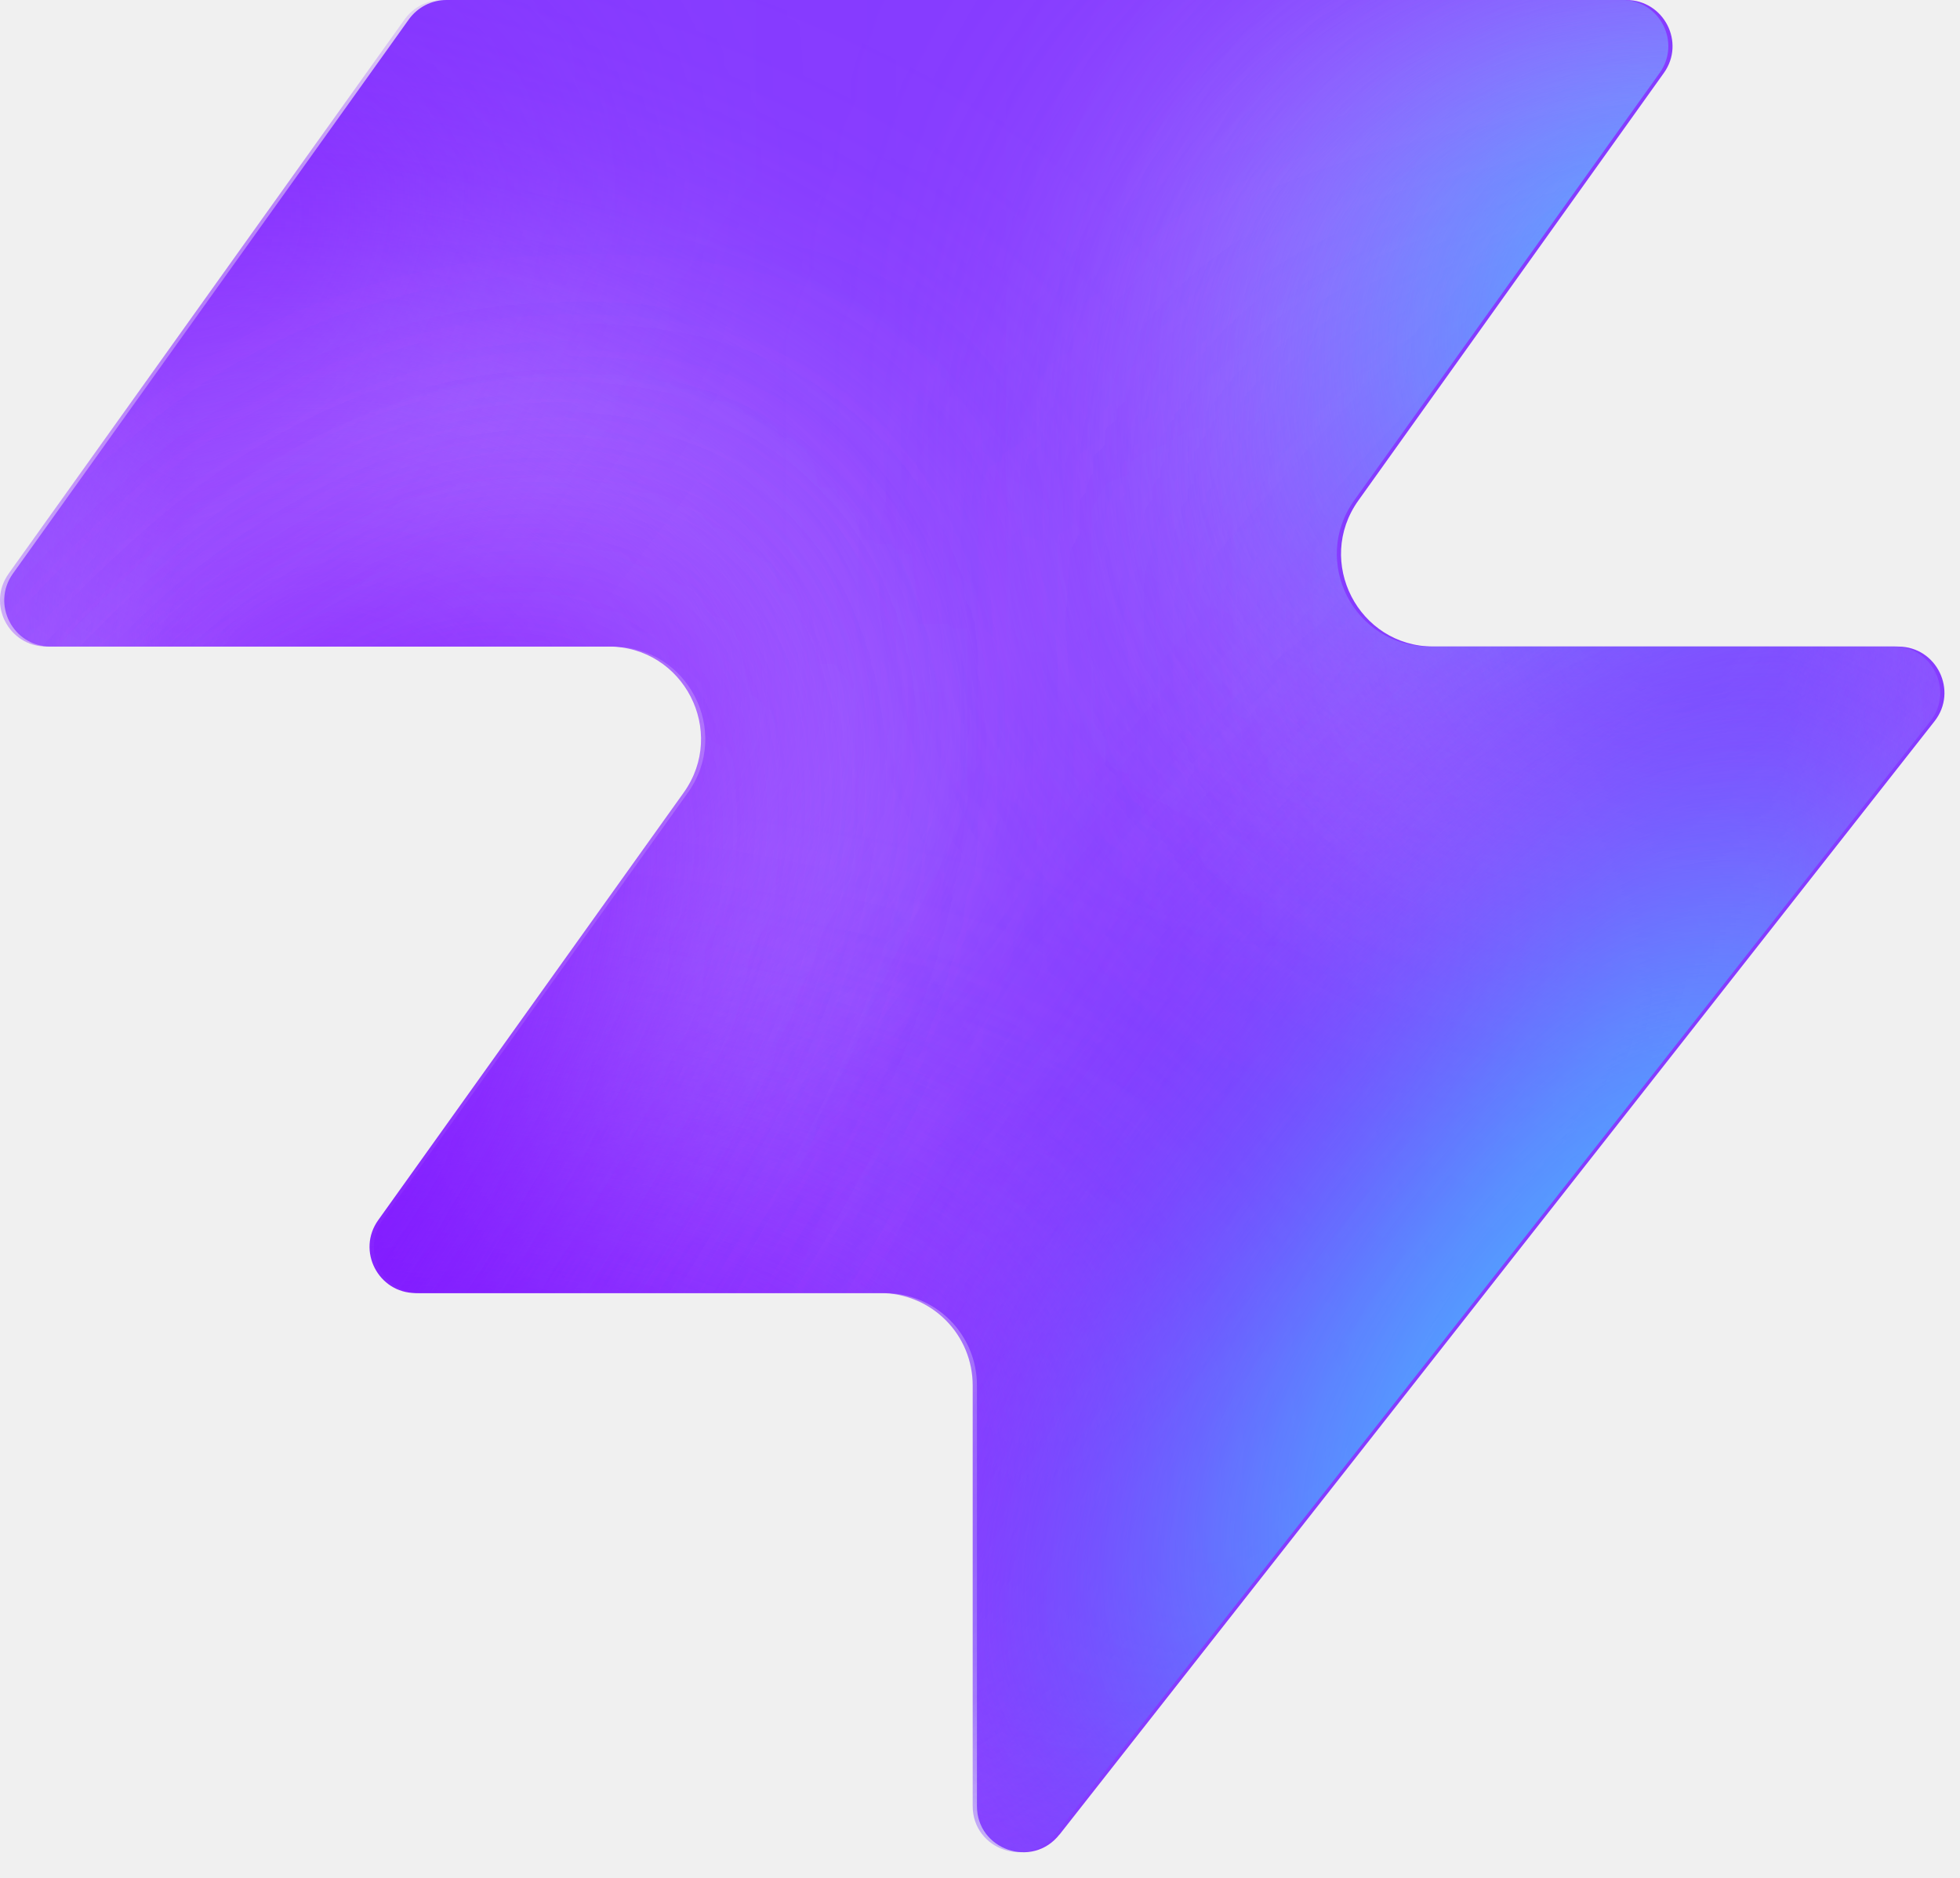
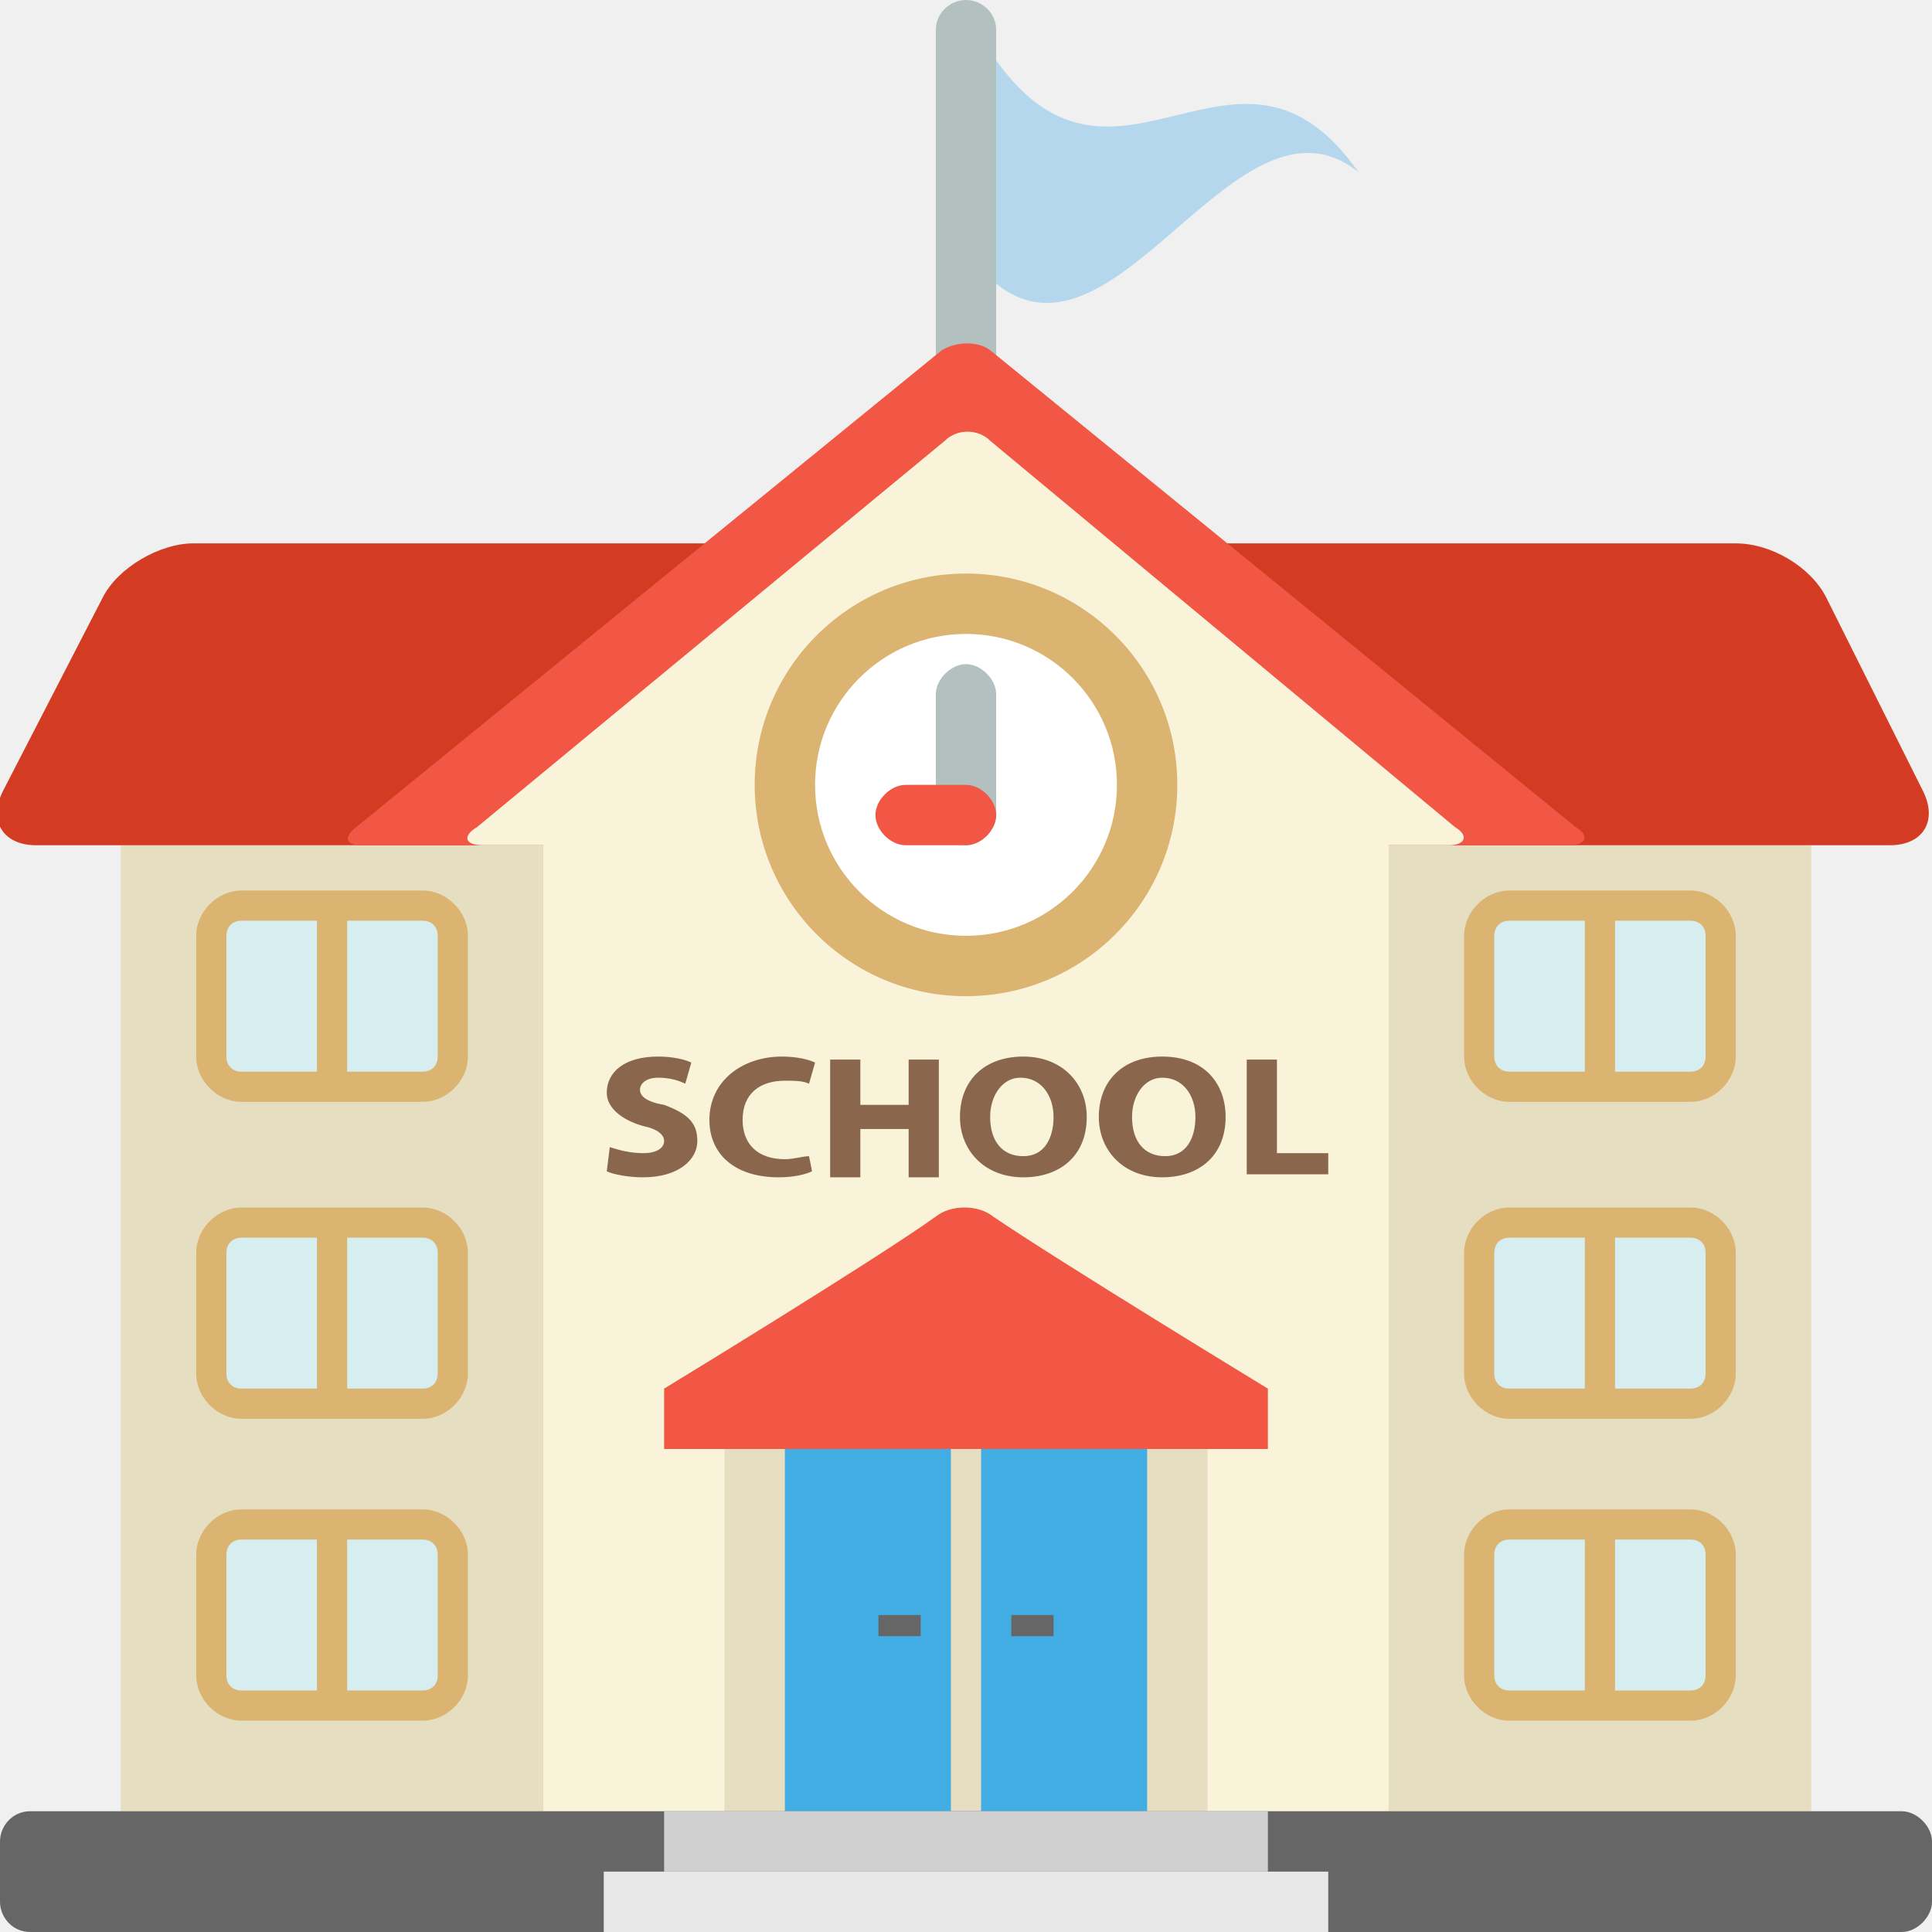
- <svg xmlns="http://www.w3.org/2000/svg" width="48" height="46" fill="none" viewBox="0 0 48 46">
-   <path fill="#863bff" d="M25.946 44.938c-.664.845-2.021.375-2.021-.698V33.937a2.26 2.26 0 0 0-2.262-2.262H10.287c-.92 0-1.456-1.04-.92-1.788l7.48-10.471c1.07-1.497 0-3.578-1.842-3.578H1.237c-.92 0-1.456-1.04-.92-1.788L10.013.474c.214-.297.556-.474.92-.474h28.894c.92 0 1.456 1.04.92 1.788l-7.48 10.471c-1.07 1.498 0 3.579 1.842 3.579h11.377c.943 0 1.473 1.088.89 1.83L25.947 44.94z" style="fill:#863bff;fill:color(display-p3 .525 .23 1);fill-opacity:1" />
-   <mask id="a" width="48" height="46" x="0" y="0" maskUnits="userSpaceOnUse" style="mask-type:alpha">
-     <path fill="#000" d="M25.842 44.938c-.664.844-2.021.375-2.021-.698V33.937a2.26 2.26 0 0 0-2.262-2.262H10.183c-.92 0-1.456-1.04-.92-1.788l7.48-10.471c1.07-1.498 0-3.579-1.842-3.579H1.133c-.92 0-1.456-1.04-.92-1.787L9.91.473c.214-.297.556-.474.92-.474h28.894c.92 0 1.456 1.04.92 1.788l-7.48 10.471c-1.07 1.498 0 3.578 1.842 3.578h11.377c.943 0 1.473 1.088.89 1.832L25.843 44.94z" style="fill:#000;fill-opacity:1" />
-   </mask>
-   <g mask="url(#a)">
-     <g filter="url(#b)">
-       <ellipse cx="5.508" cy="14.704" fill="#ede6ff" rx="5.508" ry="14.704" style="fill:#ede6ff;fill:color(display-p3 .927 .903 1);fill-opacity:1" transform="matrix(.00324 1 1 -.00324 -4.47 31.516)" />
-     </g>
-     <g filter="url(#c)">
-       <ellipse cx="10.399" cy="29.851" fill="#ede6ff" rx="10.399" ry="29.851" style="fill:#ede6ff;fill:color(display-p3 .927 .903 1);fill-opacity:1" transform="matrix(.00324 1 1 -.00324 -39.328 7.883)" />
-     </g>
-     <g filter="url(#d)">
-       <ellipse cx="5.508" cy="30.487" fill="#7e14ff" rx="5.508" ry="30.487" style="fill:#7e14ff;fill:color(display-p3 .492 .077 1);fill-opacity:1" transform="rotate(89.814 -25.913 -14.639)scale(1 -1)" />
-     </g>
-     <g filter="url(#e)">
-       <ellipse cx="5.508" cy="30.599" fill="#7e14ff" rx="5.508" ry="30.599" style="fill:#7e14ff;fill:color(display-p3 .492 .077 1);fill-opacity:1" transform="rotate(89.814 -32.644 -3.334)scale(1 -1)" />
-     </g>
-     <g filter="url(#f)">
-       <ellipse cx="5.508" cy="30.599" fill="#7e14ff" rx="5.508" ry="30.599" style="fill:#7e14ff;fill:color(display-p3 .492 .077 1);fill-opacity:1" transform="matrix(.00324 1 1 -.00324 -34.34 30.47)" />
-     </g>
-     <g filter="url(#g)">
-       <ellipse cx="14.072" cy="22.078" fill="#ede6ff" rx="14.072" ry="22.078" style="fill:#ede6ff;fill:color(display-p3 .927 .903 1);fill-opacity:1" transform="rotate(93.35 24.506 48.493)scale(-1 1)" />
-     </g>
-     <g filter="url(#h)">
-       <ellipse cx="3.47" cy="21.501" fill="#7e14ff" rx="3.47" ry="21.501" style="fill:#7e14ff;fill:color(display-p3 .492 .077 1);fill-opacity:1" transform="rotate(89.009 28.708 47.59)scale(-1 1)" />
-     </g>
-     <g filter="url(#i)">
-       <ellipse cx="3.47" cy="21.501" fill="#7e14ff" rx="3.47" ry="21.501" style="fill:#7e14ff;fill:color(display-p3 .492 .077 1);fill-opacity:1" transform="rotate(89.009 28.708 47.59)scale(-1 1)" />
-     </g>
-     <g filter="url(#j)">
-       <ellipse cx=".387" cy="8.972" fill="#7e14ff" rx="4.407" ry="29.108" style="fill:#7e14ff;fill:color(display-p3 .492 .077 1);fill-opacity:1" transform="rotate(39.51 .387 8.972)" />
-     </g>
-     <g filter="url(#k)">
-       <ellipse cx="47.523" cy="-6.092" fill="#7e14ff" rx="4.407" ry="29.108" style="fill:#7e14ff;fill:color(display-p3 .492 .077 1);fill-opacity:1" transform="rotate(37.892 47.523 -6.092)" />
-     </g>
-     <g filter="url(#l)">
-       <ellipse cx="41.412" cy="6.333" fill="#47bfff" rx="5.971" ry="9.665" style="fill:#47bfff;fill:color(display-p3 .28 .748 1);fill-opacity:1" transform="rotate(37.892 41.412 6.333)" />
-     </g>
-     <g filter="url(#m)">
-       <ellipse cx="-1.879" cy="38.332" fill="#7e14ff" rx="4.407" ry="29.108" style="fill:#7e14ff;fill:color(display-p3 .492 .077 1);fill-opacity:1" transform="rotate(37.892 -1.88 38.332)" />
-     </g>
-     <g filter="url(#n)">
-       <ellipse cx="-1.879" cy="38.332" fill="#7e14ff" rx="4.407" ry="29.108" style="fill:#7e14ff;fill:color(display-p3 .492 .077 1);fill-opacity:1" transform="rotate(37.892 -1.88 38.332)" />
-     </g>
-     <g filter="url(#o)">
-       <ellipse cx="35.651" cy="29.907" fill="#7e14ff" rx="4.407" ry="29.108" style="fill:#7e14ff;fill:color(display-p3 .492 .077 1);fill-opacity:1" transform="rotate(37.892 35.651 29.907)" />
-     </g>
-     <g filter="url(#p)">
-       <ellipse cx="38.418" cy="32.4" fill="#47bfff" rx="5.971" ry="15.297" style="fill:#47bfff;fill:color(display-p3 .28 .748 1);fill-opacity:1" transform="rotate(37.892 38.418 32.4)" />
-     </g>
+ <svg xmlns="http://www.w3.org/2000/svg" width="800px" height="800px" viewBox="0 0 64 64" aria-hidden="true" role="img" class="iconify iconify--emojione" preserveAspectRatio="xMidYMid meet">
+   <path d="M33 11.8c0 .5-.5 1-1 1s-1-.5-1-1V1c0-.6.5-1 1-1s1 .4 1 1v10.8" fill="#b2c1c0">
+ 
+ </path>
+   <path fill="#e5dec1" d="M4 28h56v32H4z">
+ 
+ </path>
+   <path d="M60.5 19.8c-.5-1-1.8-1.8-3-1.8H6.4c-1.1 0-2.5.8-3 1.8L.1 26.2c-.5 1 0 1.8 1.1 1.8h61.4c1.1 0 1.6-.8 1.1-1.8l-3.2-6.4" fill="#d33b23">
+ 
+ </path>
+   <g fill="#d6eef0">
+     <path d="M15 45c0 .5-.4 1-1 1H8c-.6 0-1-.5-1-1v-4c0-.5.4-1 1-1h6c.6 0 1 .5 1 1v4">
+ 
+ </path>
+     <path d="M15 35c0 .5-.4 1-1 1H8c-.6 0-1-.5-1-1v-4c0-.5.4-1 1-1h6c.6 0 1 .5 1 1v4">
+ 
+ </path>
  </g>
-   <defs>
-     <filter id="b" width="60.045" height="41.654" x="-19.77" y="16.149" color-interpolation-filters="sRGB" filterUnits="userSpaceOnUse">
-       <feFlood flood-opacity="0" result="BackgroundImageFix" />
-       <feBlend in="SourceGraphic" in2="BackgroundImageFix" result="shape" />
-       <feGaussianBlur result="effect1_foregroundBlur_2002_17158" stdDeviation="7.659" />
-     </filter>
-     <filter id="c" width="90.34" height="51.437" x="-54.613" y="-7.533" color-interpolation-filters="sRGB" filterUnits="userSpaceOnUse">
-       <feFlood flood-opacity="0" result="BackgroundImageFix" />
-       <feBlend in="SourceGraphic" in2="BackgroundImageFix" result="shape" />
-       <feGaussianBlur result="effect1_foregroundBlur_2002_17158" stdDeviation="7.659" />
-     </filter>
-     <filter id="d" width="79.355" height="29.4" x="-49.64" y="2.03" color-interpolation-filters="sRGB" filterUnits="userSpaceOnUse">
-       <feFlood flood-opacity="0" result="BackgroundImageFix" />
-       <feBlend in="SourceGraphic" in2="BackgroundImageFix" result="shape" />
-       <feGaussianBlur result="effect1_foregroundBlur_2002_17158" stdDeviation="4.596" />
-     </filter>
-     <filter id="e" width="79.579" height="29.4" x="-45.045" y="20.029" color-interpolation-filters="sRGB" filterUnits="userSpaceOnUse">
-       <feFlood flood-opacity="0" result="BackgroundImageFix" />
-       <feBlend in="SourceGraphic" in2="BackgroundImageFix" result="shape" />
-       <feGaussianBlur result="effect1_foregroundBlur_2002_17158" stdDeviation="4.596" />
-     </filter>
-     <filter id="f" width="79.579" height="29.4" x="-43.513" y="21.178" color-interpolation-filters="sRGB" filterUnits="userSpaceOnUse">
-       <feFlood flood-opacity="0" result="BackgroundImageFix" />
-       <feBlend in="SourceGraphic" in2="BackgroundImageFix" result="shape" />
-       <feGaussianBlur result="effect1_foregroundBlur_2002_17158" stdDeviation="4.596" />
-     </filter>
-     <filter id="g" width="74.749" height="58.852" x="15.756" y="-17.901" color-interpolation-filters="sRGB" filterUnits="userSpaceOnUse">
-       <feFlood flood-opacity="0" result="BackgroundImageFix" />
-       <feBlend in="SourceGraphic" in2="BackgroundImageFix" result="shape" />
-       <feGaussianBlur result="effect1_foregroundBlur_2002_17158" stdDeviation="7.659" />
-     </filter>
-     <filter id="h" width="61.377" height="25.362" x="23.548" y="2.284" color-interpolation-filters="sRGB" filterUnits="userSpaceOnUse">
-       <feFlood flood-opacity="0" result="BackgroundImageFix" />
-       <feBlend in="SourceGraphic" in2="BackgroundImageFix" result="shape" />
-       <feGaussianBlur result="effect1_foregroundBlur_2002_17158" stdDeviation="4.596" />
-     </filter>
-     <filter id="i" width="61.377" height="25.362" x="23.548" y="2.284" color-interpolation-filters="sRGB" filterUnits="userSpaceOnUse">
-       <feFlood flood-opacity="0" result="BackgroundImageFix" />
-       <feBlend in="SourceGraphic" in2="BackgroundImageFix" result="shape" />
-       <feGaussianBlur result="effect1_foregroundBlur_2002_17158" stdDeviation="4.596" />
-     </filter>
-     <filter id="j" width="56.045" height="63.649" x="-27.636" y="-22.853" color-interpolation-filters="sRGB" filterUnits="userSpaceOnUse">
-       <feFlood flood-opacity="0" result="BackgroundImageFix" />
-       <feBlend in="SourceGraphic" in2="BackgroundImageFix" result="shape" />
-       <feGaussianBlur result="effect1_foregroundBlur_2002_17158" stdDeviation="4.596" />
-     </filter>
-     <filter id="k" width="54.814" height="64.646" x="20.116" y="-38.415" color-interpolation-filters="sRGB" filterUnits="userSpaceOnUse">
-       <feFlood flood-opacity="0" result="BackgroundImageFix" />
-       <feBlend in="SourceGraphic" in2="BackgroundImageFix" result="shape" />
-       <feGaussianBlur result="effect1_foregroundBlur_2002_17158" stdDeviation="4.596" />
-     </filter>
-     <filter id="l" width="33.541" height="35.313" x="24.641" y="-11.323" color-interpolation-filters="sRGB" filterUnits="userSpaceOnUse">
-       <feFlood flood-opacity="0" result="BackgroundImageFix" />
-       <feBlend in="SourceGraphic" in2="BackgroundImageFix" result="shape" />
-       <feGaussianBlur result="effect1_foregroundBlur_2002_17158" stdDeviation="4.596" />
-     </filter>
-     <filter id="m" width="54.814" height="64.646" x="-29.286" y="6.009" color-interpolation-filters="sRGB" filterUnits="userSpaceOnUse">
-       <feFlood flood-opacity="0" result="BackgroundImageFix" />
-       <feBlend in="SourceGraphic" in2="BackgroundImageFix" result="shape" />
-       <feGaussianBlur result="effect1_foregroundBlur_2002_17158" stdDeviation="4.596" />
-     </filter>
-     <filter id="n" width="54.814" height="64.646" x="-29.286" y="6.009" color-interpolation-filters="sRGB" filterUnits="userSpaceOnUse">
-       <feFlood flood-opacity="0" result="BackgroundImageFix" />
-       <feBlend in="SourceGraphic" in2="BackgroundImageFix" result="shape" />
-       <feGaussianBlur result="effect1_foregroundBlur_2002_17158" stdDeviation="4.596" />
-     </filter>
-     <filter id="o" width="54.814" height="64.646" x="8.244" y="-2.416" color-interpolation-filters="sRGB" filterUnits="userSpaceOnUse">
-       <feFlood flood-opacity="0" result="BackgroundImageFix" />
-       <feBlend in="SourceGraphic" in2="BackgroundImageFix" result="shape" />
-       <feGaussianBlur result="effect1_foregroundBlur_2002_17158" stdDeviation="4.596" />
-     </filter>
-     <filter id="p" width="39.409" height="43.623" x="18.713" y="10.588" color-interpolation-filters="sRGB" filterUnits="userSpaceOnUse">
-       <feFlood flood-opacity="0" result="BackgroundImageFix" />
-       <feBlend in="SourceGraphic" in2="BackgroundImageFix" result="shape" />
-       <feGaussianBlur result="effect1_foregroundBlur_2002_17158" stdDeviation="4.596" />
-     </filter>
-   </defs>
+   <g fill="#dbb471">
+     <path d="M14 36.5H8c-.8 0-1.5-.7-1.5-1.5v-4c0-.8.7-1.5 1.5-1.5h6c.8 0 1.5.7 1.5 1.5v4c0 .8-.7 1.5-1.5 1.5m-6-6c-.3 0-.5.2-.5.5v4c0 .3.2.5.5.5h6c.3 0 .5-.2.5-.5v-4c0-.3-.2-.5-.5-.5H8">
+ 
+ </path>
+     <path d="M10.5 30h1v6h-1z">
+ 
+ </path>
+     <path d="M14 47H8c-.8 0-1.5-.7-1.5-1.5v-4c0-.8.7-1.5 1.5-1.5h6c.8 0 1.5.7 1.5 1.5v4c0 .8-.7 1.5-1.5 1.5m-6-6c-.3 0-.5.2-.5.5v4c0 .3.2.5.5.5h6c.3 0 .5-.2.5-.5v-4c0-.3-.2-.5-.5-.5H8">
+ 
+ </path>
+     <path d="M10.5 40.5h1v6h-1z">
+ 
+ </path>
+   </g>
+   <path d="M15 55c0 .5-.4 1-1 1H8c-.6 0-1-.5-1-1v-4c0-.5.4-1 1-1h6c.6 0 1 .5 1 1v4" fill="#d6eef0">
+ 
+ </path>
+   <g fill="#dbb471">
+     <path d="M14 57H8c-.8 0-1.5-.7-1.5-1.5v-4c0-.8.7-1.5 1.5-1.5h6c.8 0 1.5.7 1.5 1.5v4c0 .8-.7 1.5-1.5 1.5m-6-6c-.3 0-.5.2-.5.5v4c0 .3.2.5.5.5h6c.3 0 .5-.2.5-.5v-4c0-.3-.2-.5-.5-.5H8">
+ 
+ </path>
+     <path d="M10.5 50.5h1v6h-1z">
+ 
+ </path>
+   </g>
+   <g fill="#d6eef0">
+     <path d="M57 45c0 .5-.5 1-1 1h-6c-.5 0-1-.5-1-1v-4c0-.5.5-1 1-1h6c.5 0 1 .5 1 1v4">
+ 
+ </path>
+     <path d="M57 35c0 .5-.5 1-1 1h-6c-.5 0-1-.5-1-1v-4c0-.5.5-1 1-1h6c.5 0 1 .5 1 1v4">
+ 
+ </path>
+   </g>
+   <g fill="#dbb471">
+     <path d="M56 36.5h-6c-.8 0-1.5-.7-1.5-1.5v-4c0-.8.7-1.5 1.5-1.5h6c.8 0 1.5.7 1.5 1.5v4c0 .8-.7 1.5-1.5 1.5m-6-6c-.3 0-.5.2-.5.5v4c0 .3.2.5.5.5h6c.3 0 .5-.2.5-.5v-4c0-.3-.2-.5-.5-.5h-6">
+ 
+ </path>
+     <path d="M52.5 30h1v6h-1z">
+ 
+ </path>
+     <path d="M56 47h-6c-.8 0-1.5-.7-1.5-1.5v-4c0-.8.7-1.5 1.5-1.5h6c.8 0 1.5.7 1.5 1.5v4c0 .8-.7 1.5-1.5 1.5m-6-6c-.3 0-.5.2-.5.5v4c0 .3.2.5.5.5h6c.3 0 .5-.2.5-.5v-4c0-.3-.2-.5-.5-.5h-6">
+ 
+ </path>
+     <path d="M52.5 40.5h1v6h-1z">
+ 
+ </path>
+   </g>
+   <path d="M57 55c0 .5-.5 1-1 1h-6c-.5 0-1-.5-1-1v-4c0-.5.5-1 1-1h6c.5 0 1 .5 1 1v4" fill="#d6eef0">
+ 
+ </path>
+   <g fill="#dbb471">
+     <path d="M56 57h-6c-.8 0-1.5-.7-1.5-1.5v-4c0-.8.7-1.5 1.5-1.5h6c.8 0 1.5.7 1.5 1.5v4c0 .8-.7 1.5-1.5 1.5m-6-6c-.3 0-.5.2-.5.5v4c0 .3.2.5.5.5h6c.3 0 .5-.2.5-.5v-4c0-.3-.2-.5-.5-.5h-6">
+ 
+ </path>
+     <path d="M52.5 50.5h1v6h-1z">
+ 
+ </path>
+   </g>
+   <path d="M32.8 11.6c-.4-.3-1.1-.3-1.6 0L11.8 27.4c-.4.3-.4.6.2.6h40c.5 0 .7-.3.2-.6L32.8 11.6" fill="#f15744">
+ 
+ </path>
+   <path d="M48.2 27.4L32.8 14.6c-.4-.4-1.1-.4-1.5 0L15.8 27.4c-.5.3-.4.6.2.6h2v32h28V28h2c.5 0 .7-.3.2-.6" fill="#f9f3d9">
+ 
+ </path>
+   <path fill="#e5dec1" d="M24 45h16v15H24z">
+ 
+ </path>
+   <path fill="#42ade2" d="M26 45h12v15H26z">
+ 
+ </path>
+   <g fill="#89664c">
+     <path d="M20.2 38c.3.1.7.2 1.1.2c.5 0 .7-.2.7-.4s-.2-.4-.7-.5c-.7-.2-1.2-.6-1.2-1.1c0-.7.6-1.2 1.7-1.2c.5 0 .9.1 1.1.2l-.2.7c-.2-.1-.5-.2-.9-.2s-.6.2-.6.4s.2.4.8.5c.8.3 1.1.6 1.1 1.2s-.6 1.2-1.8 1.2c-.5 0-1-.1-1.2-.2l.1-.8">
+ 
+ </path>
+     <path d="M26.9 38.8c-.2.1-.6.2-1.1.2c-1.5 0-2.3-.8-2.3-1.9c0-1.3 1.1-2.1 2.4-2.1c.5 0 .9.1 1.1.2l-.2.7c-.2-.1-.5-.1-.8-.1c-.8 0-1.4.4-1.4 1.3c0 .8.5 1.3 1.4 1.3c.3 0 .6-.1.8-.1l.1.5">
+ 
+ </path>
+     <path d="M28.5 35.1v1.5h1.6v-1.5h1V39h-1v-1.6h-1.6V39h-1v-3.9h1">
+ 
+ </path>
+     <path d="M36 37c0 1.3-.9 2-2.1 2c-1.3 0-2.1-.9-2.1-2c0-1.2.8-2 2.1-2s2.1.9 2.1 2m-3.2 0c0 .8.4 1.3 1.1 1.3c.7 0 1-.6 1-1.3c0-.7-.4-1.3-1.1-1.3c-.6 0-1 .6-1 1.3">
+ 
+ </path>
+     <path d="M40.6 37c0 1.3-.9 2-2.1 2c-1.3 0-2.1-.9-2.1-2c0-1.2.8-2 2.1-2c1.4 0 2.1.9 2.1 2m-3.1 0c0 .8.4 1.3 1.1 1.3c.7 0 1-.6 1-1.3c0-.7-.4-1.3-1.1-1.3c-.6 0-1 .6-1 1.3">
+ 
+ </path>
+     <path d="M41.3 35.1h1v3.1H44v.7h-2.7v-3.8">
+ 
+ </path>
+   </g>
+   <circle cx="32" cy="26" r="7" fill="#dbb471">
+ 
+ </circle>
+   <circle cx="32" cy="26" r="5" fill="#ffffff">
+ 
+ </circle>
+   <path fill="#e5dec1" d="M31.5 45h1v15h-1z">
+ 
+ </path>
+   <path d="M32 22c-.5 0-1 .5-1 1v4c0 .5.5 1 1 1s1-.5 1-1v-4c0-.5-.5-1-1-1" fill="#b2c1c0">
+ 
+ </path>
+   <path d="M32 26h-2c-.5 0-1 .5-1 1s.5 1 1 1h2c.5 0 1-.5 1-1s-.5-1-1-1" fill="#f15744">
+ 
+ </path>
+   <path d="M33 2v7.4c4 3.2 8-6.9 12-3.7C41 0 37 7.6 33 2z" fill="#b4d7ee">
+ 
+ </path>
+   <path d="M32.9 40.3c-.5-.4-1.4-.4-1.9 0c-2.1 1.5-9 5.7-9 5.7v2h20v-2s-6.9-4.2-9.1-5.7" fill="#f15744">
+ 
+ </path>
+   <path d="M63 60H1c-.6 0-1 .5-1 1v2c0 .5.4 1 1 1h62c.5 0 1-.5 1-1v-2c0-.5-.5-1-1-1" fill="#666">
+ 
+ </path>
+   <path fill="#e8e8e8" d="M20 62h24v2H20z">
+ 
+ </path>
+   <path fill="#d0d0d0" d="M22 60h20v2H22z">
+ 
+ </path>
+   <g fill="#666">
+     <path d="M29.1 53.5h1.4v.7h-1.4z">
+ 
+ </path>
+     <path d="M33.5 53.5h1.4v.7h-1.4z">
+ 
+ </path>
+   </g>
</svg>
